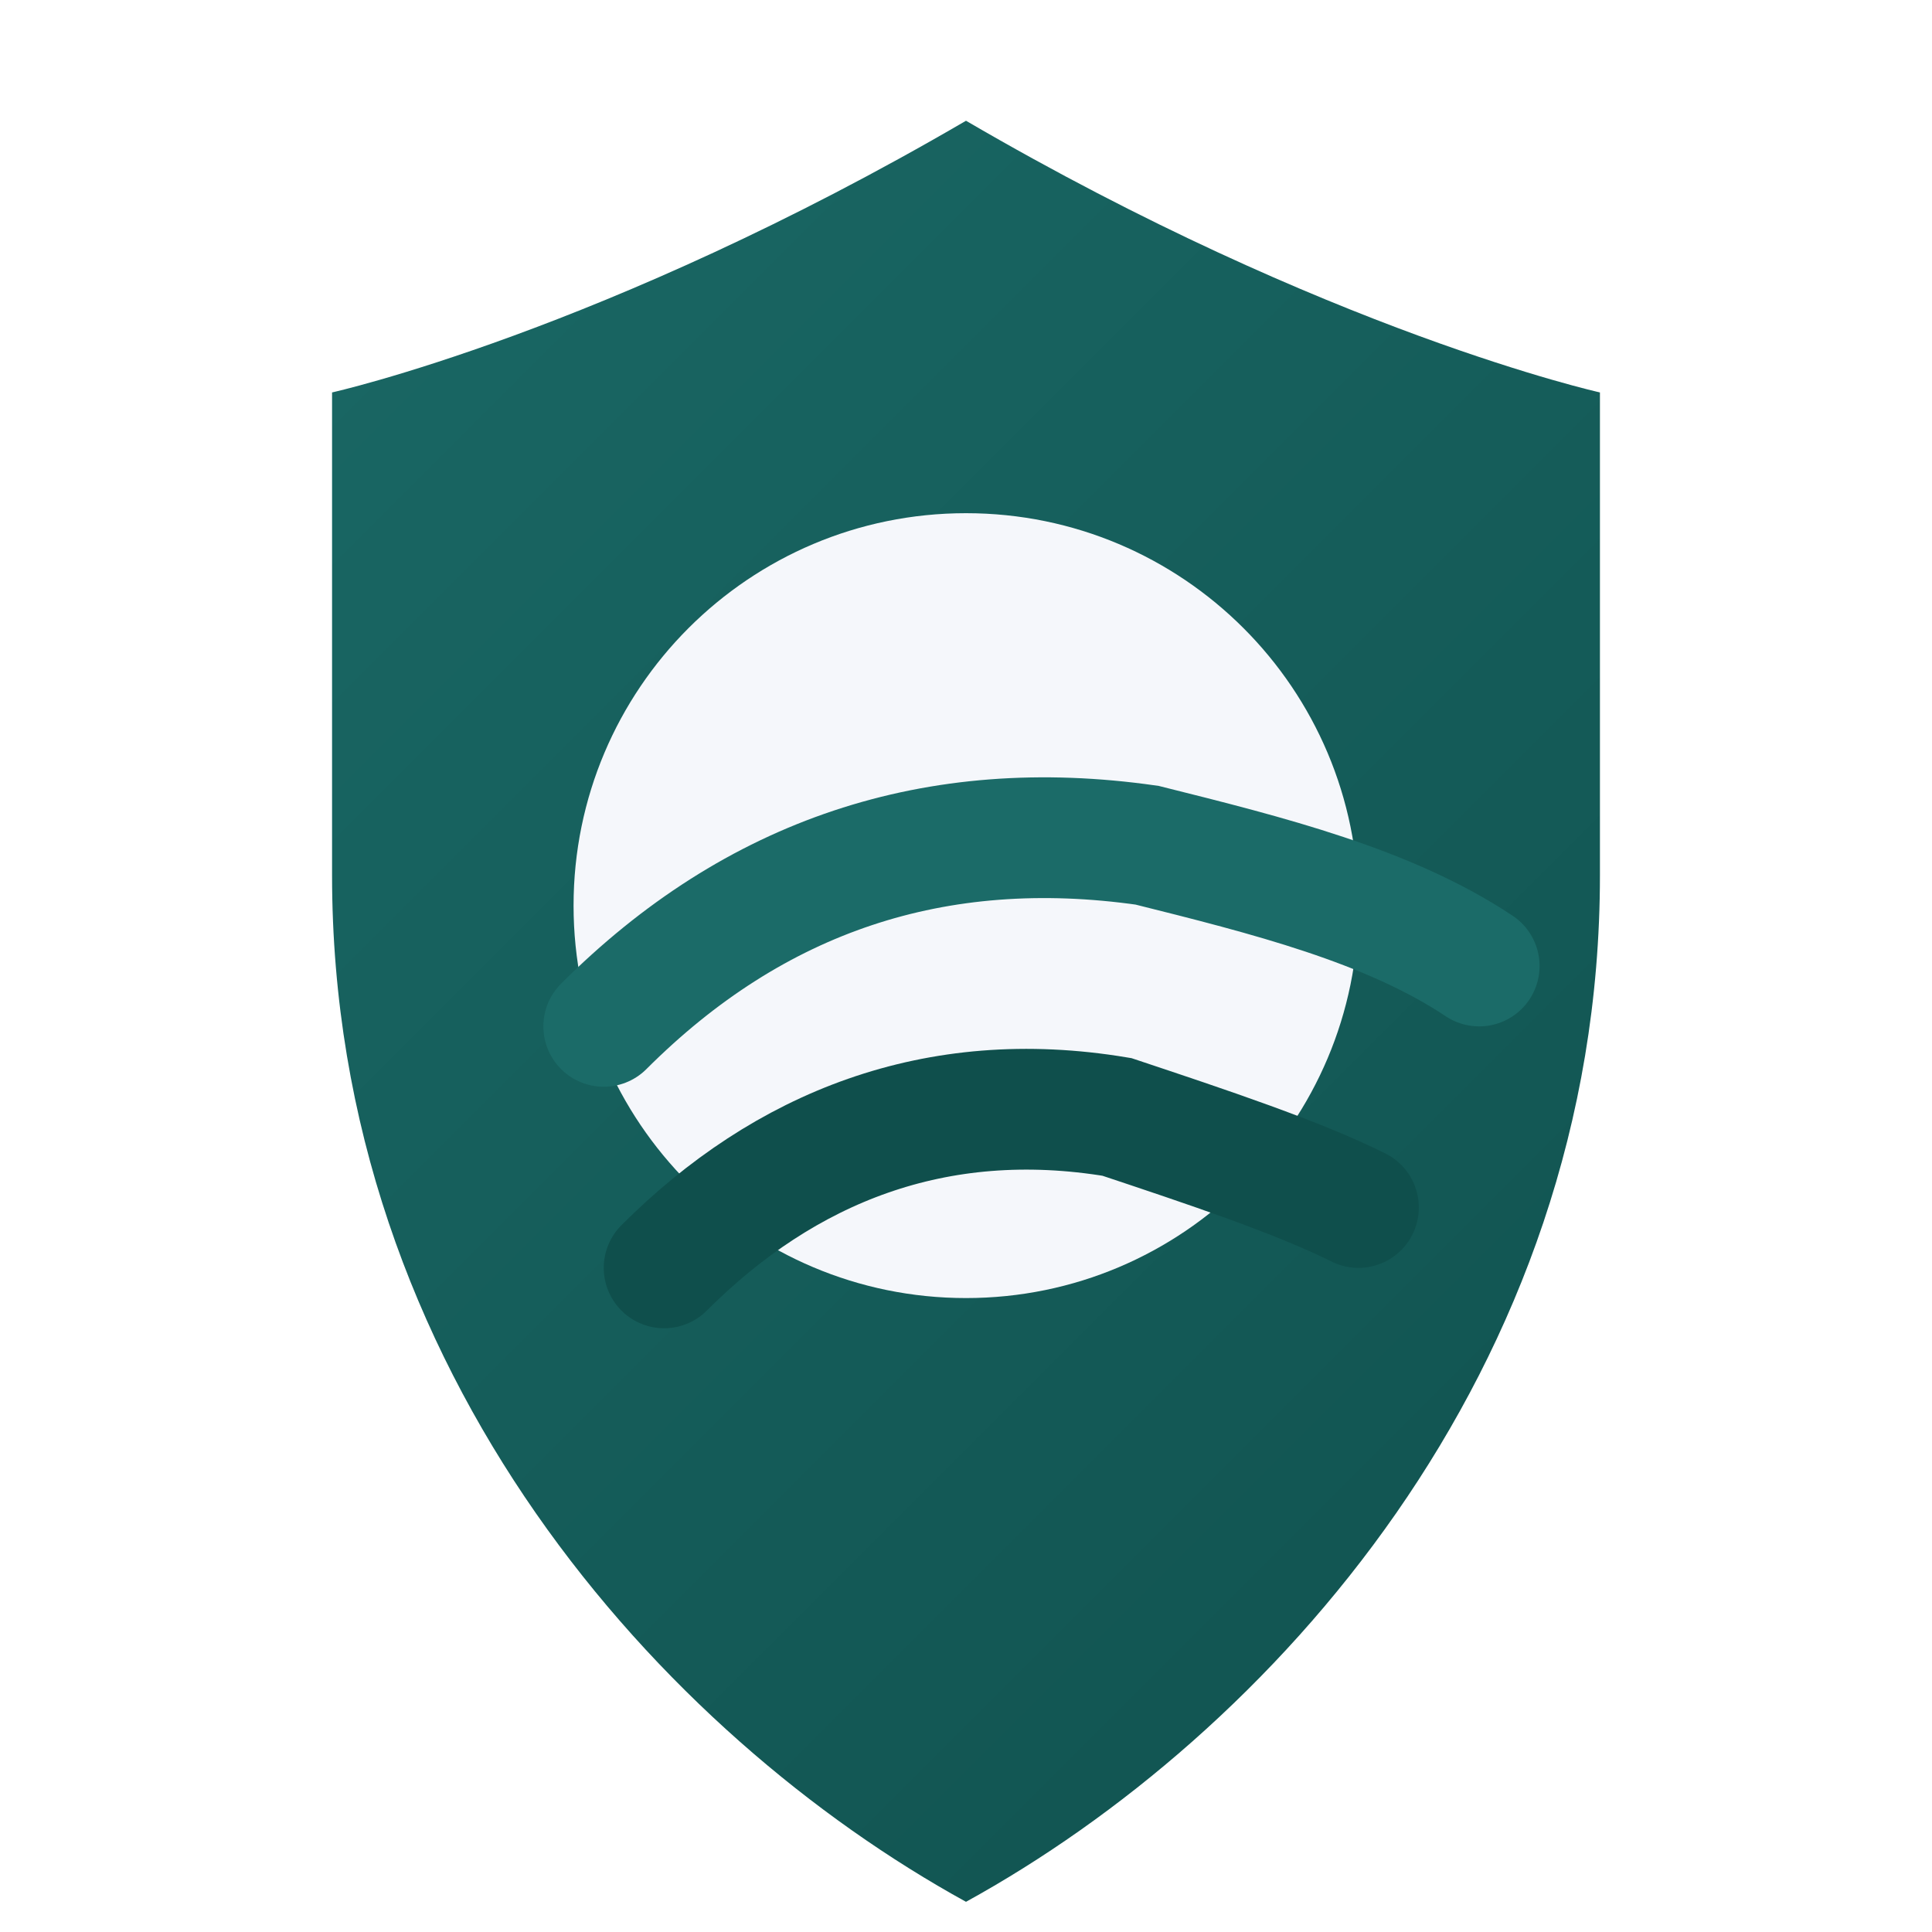
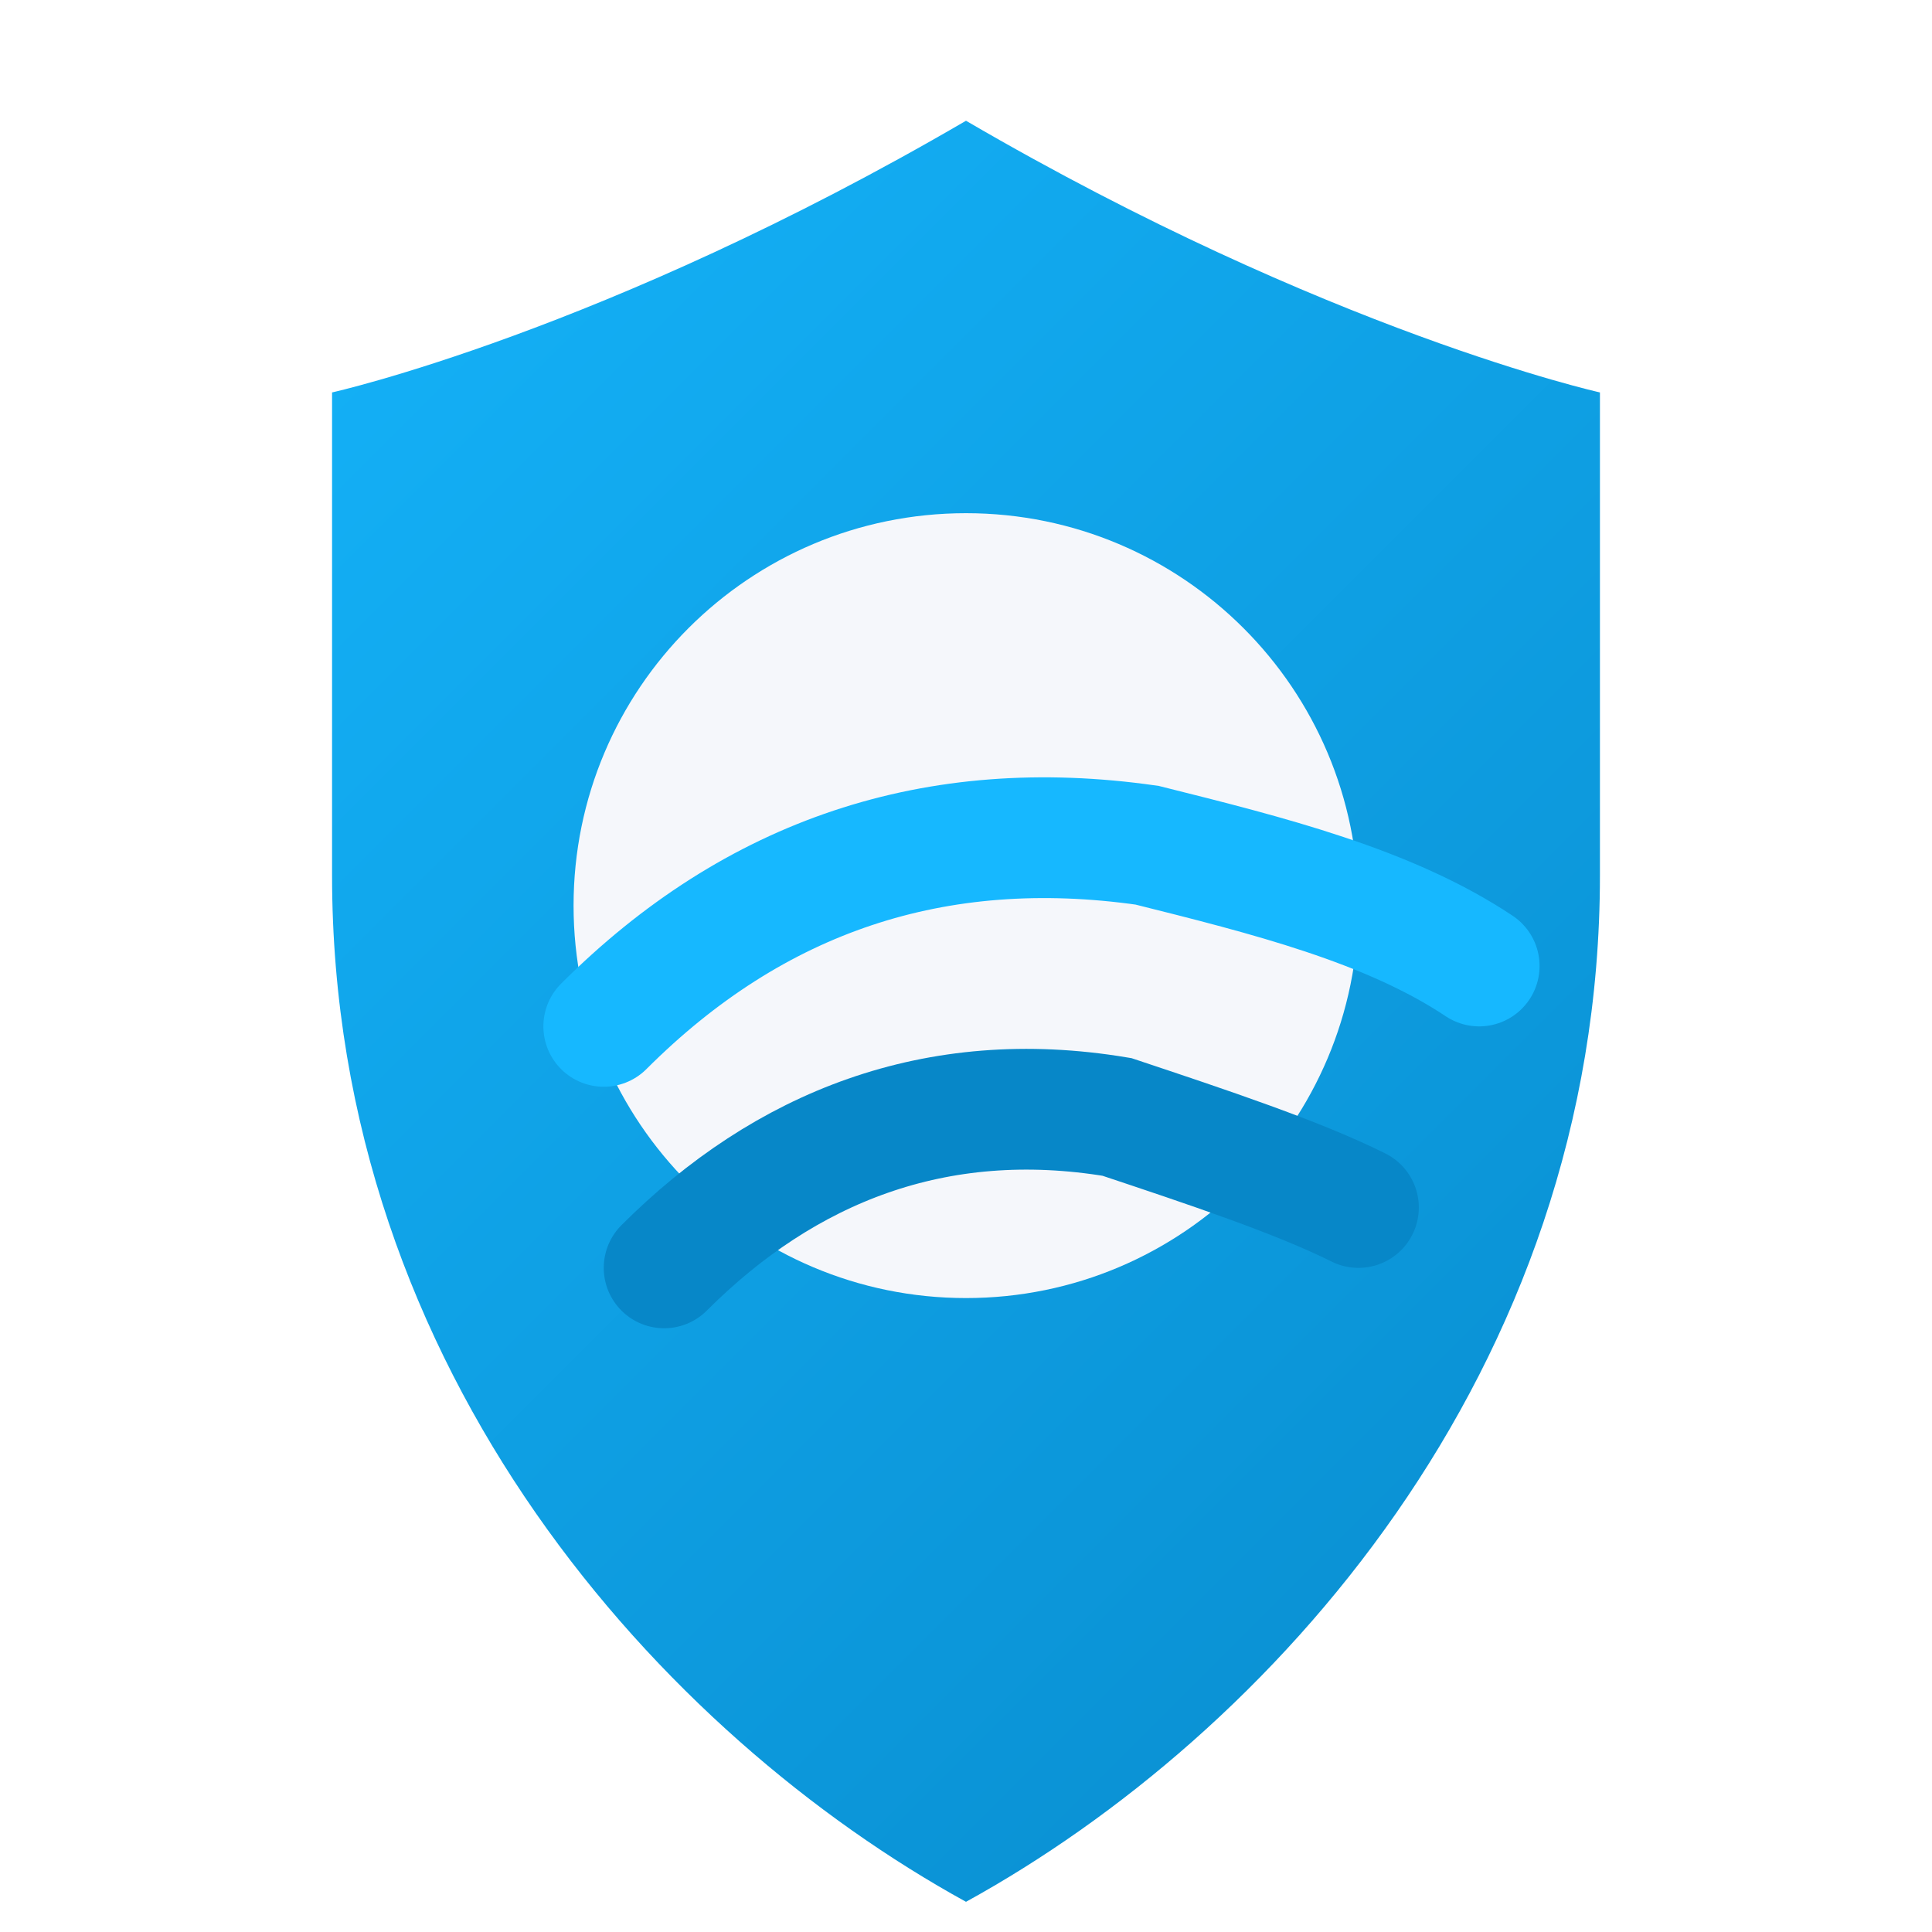
<svg xmlns="http://www.w3.org/2000/svg" width="64" height="64" viewBox="0 0 64 64" fill="none" role="img" aria-labelledby="sw-favicon-title">
  <defs>
    <linearGradient id="sw-mark" x1="0" y1="0" x2="64" y2="64" gradientUnits="userSpaceOnUse">
-       <stop offset="0" stop-color="#1B6B68" />
-       <stop offset="1" stop-color="#0F4F4C" />
+       <stop offset="0" stop-color="#16B8FF" />
+       <stop offset="1" stop-color="#0787C8" />
    </linearGradient>
  </defs>
  <path d="M32 4C20 11 11 13 11 13v16c0 16.5 11 28.5 21 34 10-5.5 21-17.5 21-34V13S44 11 32 4z" fill="url(#sw-mark)" />
  <circle cx="32" cy="30" r="13" fill="#F5F7FB" />
-   <path d="M20 34c5-5 11-7 18-6 4 1 8 2 11 4" stroke="#1B6B68" stroke-width="4" stroke-linecap="round" />
-   <path d="M22 42c4-4 9-6 15-5 3 1 6 2 8 3" stroke="#0F4F4C" stroke-width="4" stroke-linecap="round" />
+   <path d="M20 34c5-5 11-7 18-6 4 1 8 2 11 4" stroke="#16B8FF" stroke-width="4" stroke-linecap="round" />
+   <path d="M22 42c4-4 9-6 15-5 3 1 6 2 8 3" stroke="#0787C8" stroke-width="4" stroke-linecap="round" />
</svg>
